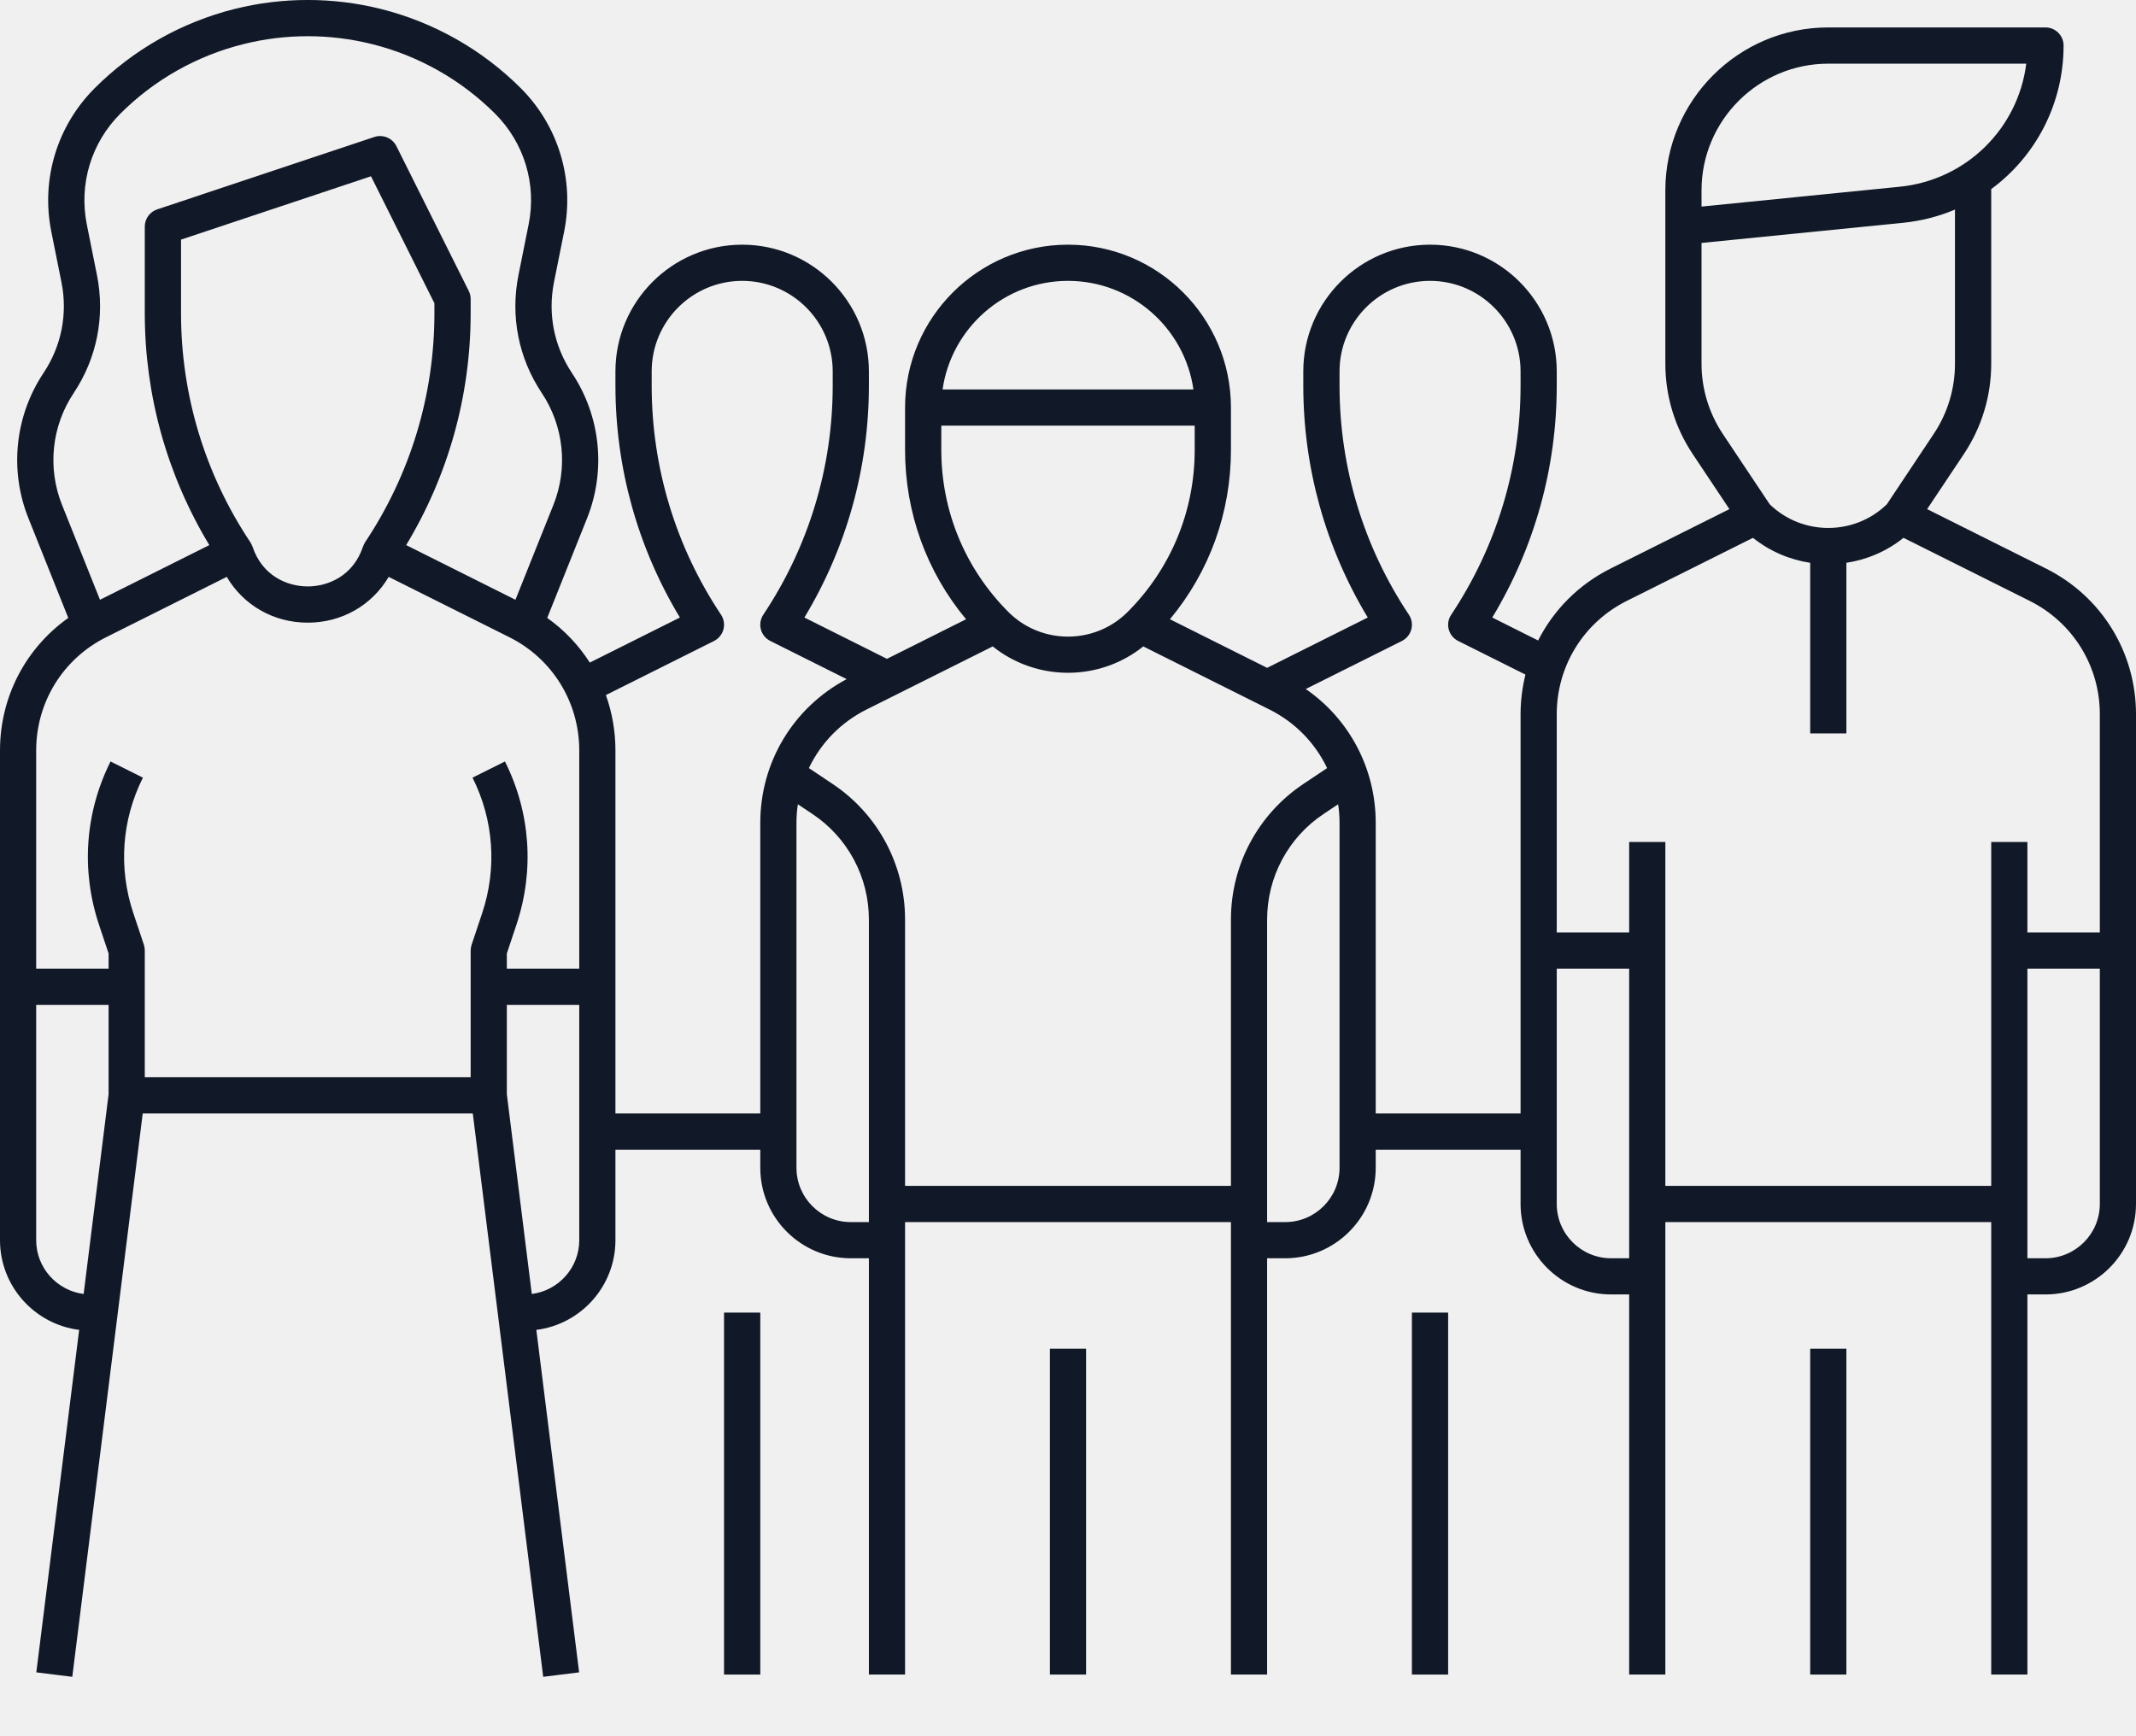
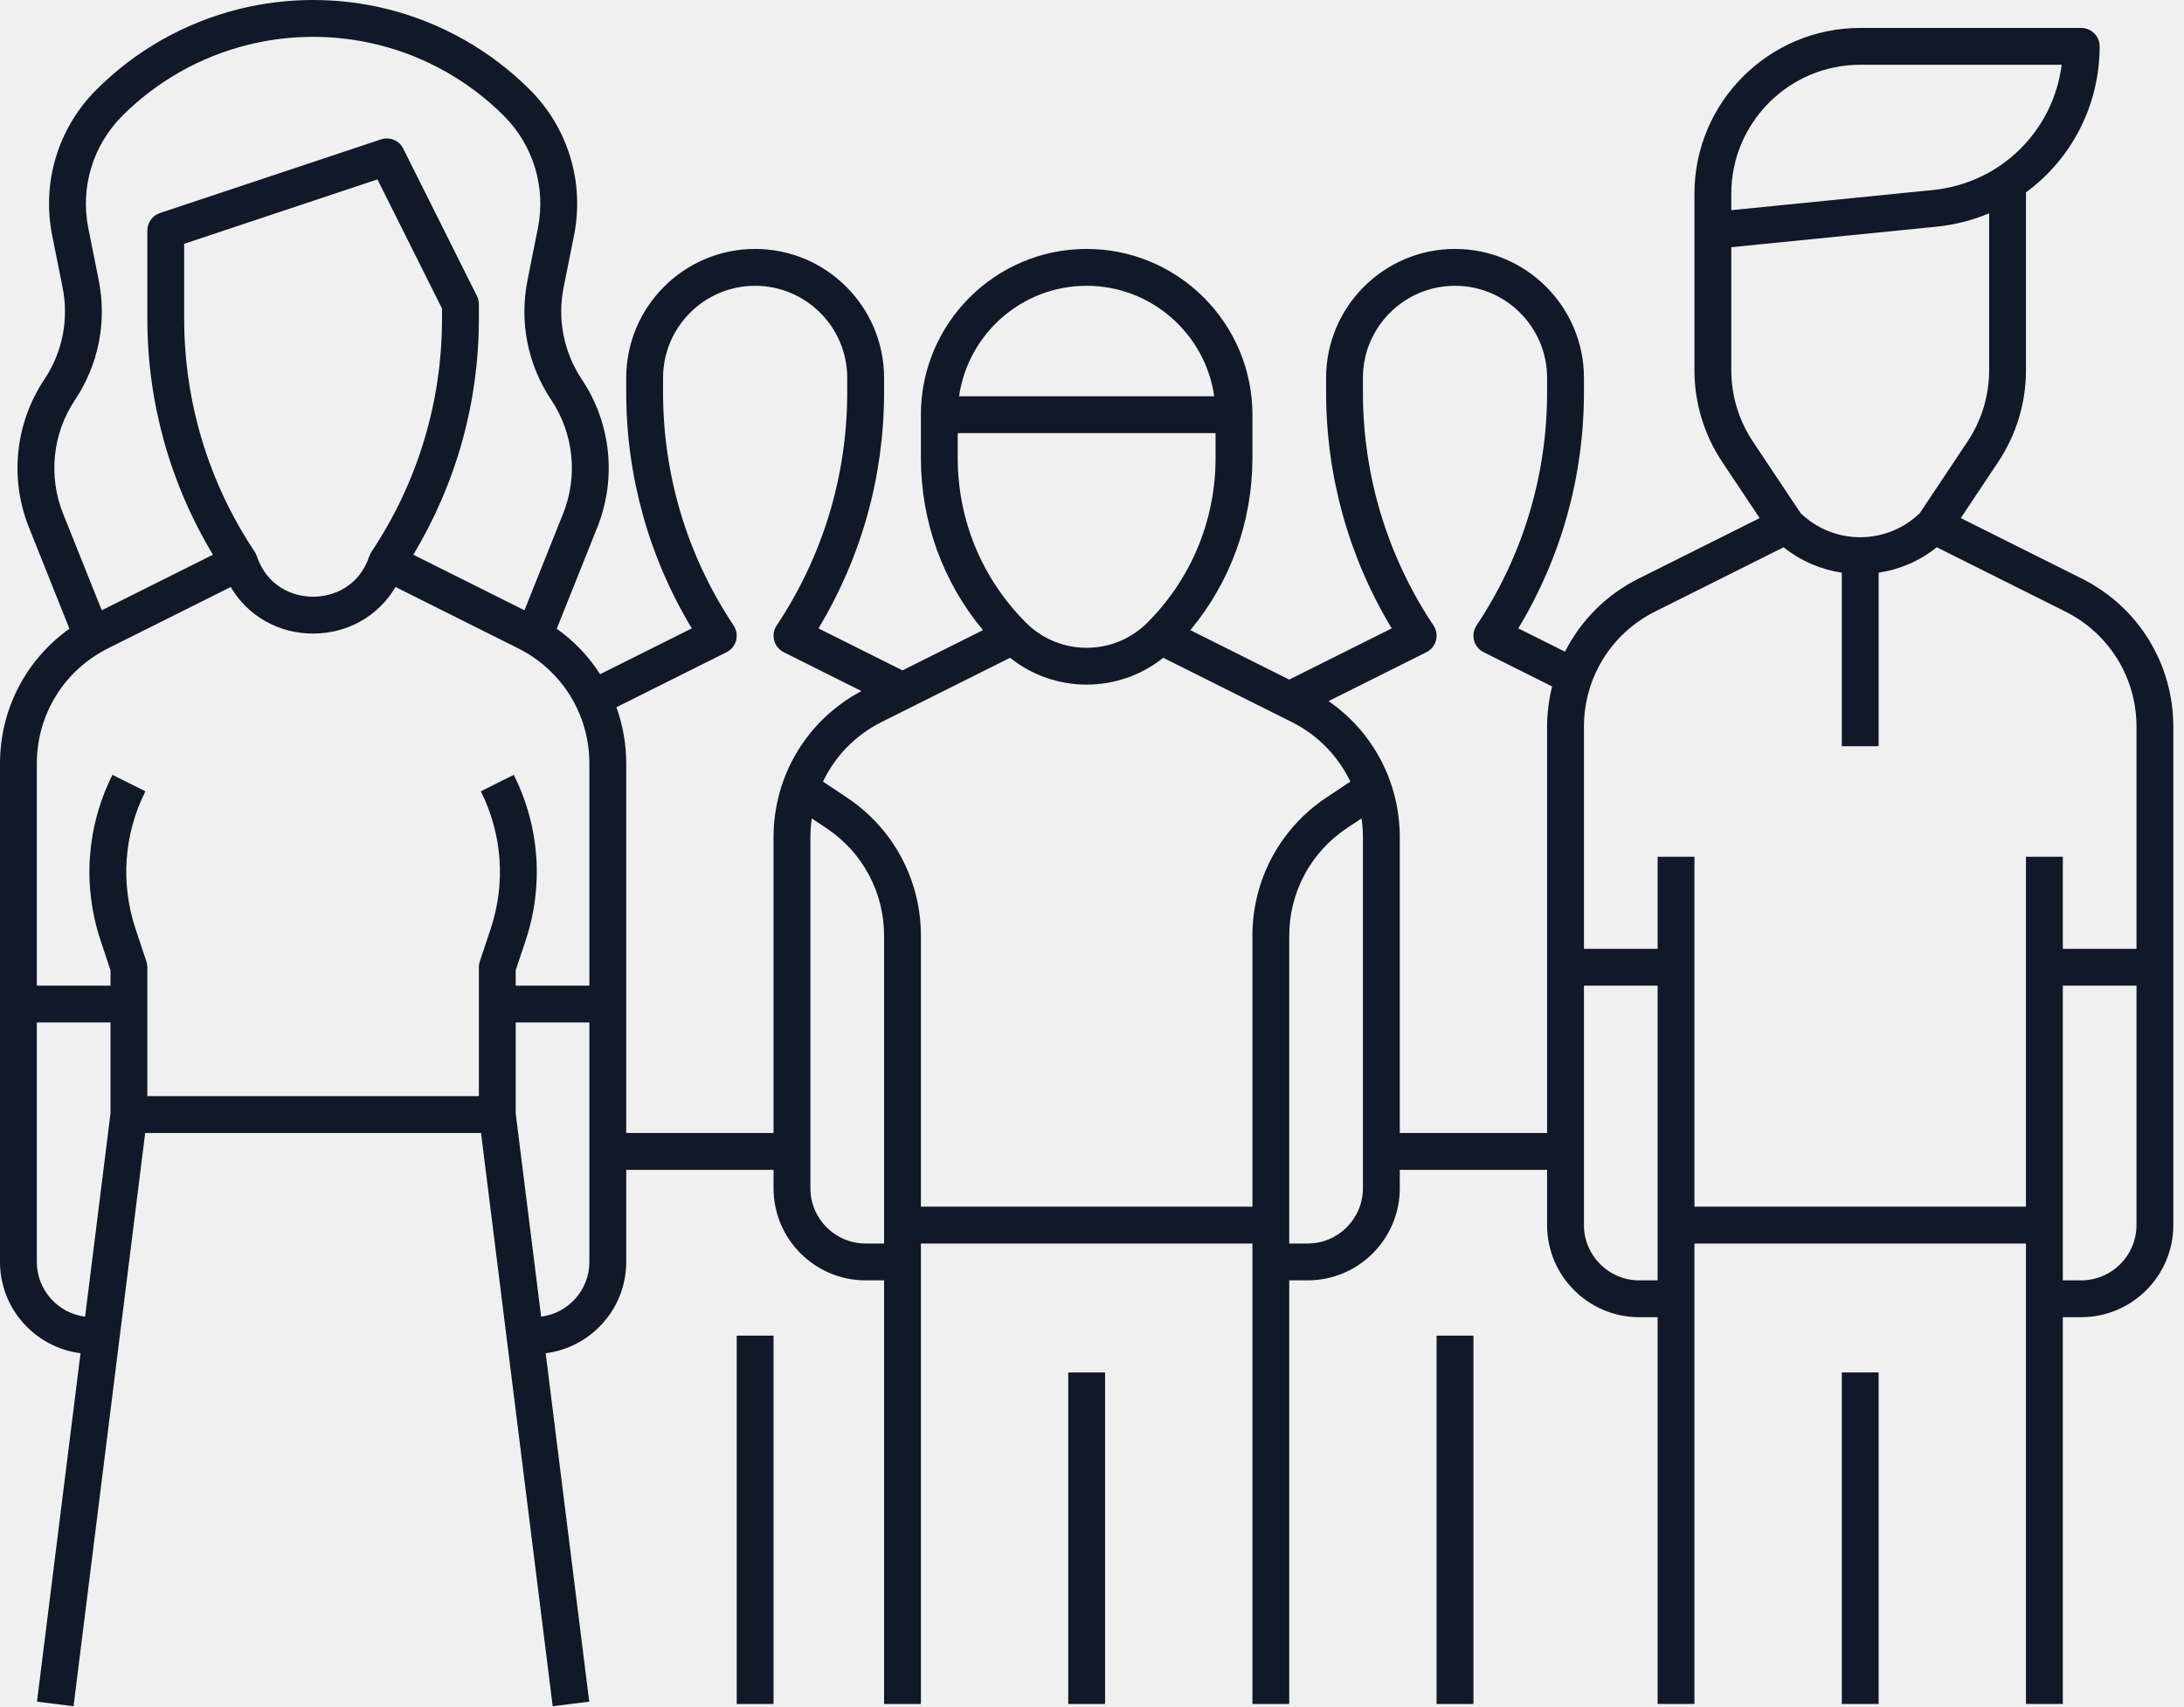
- <svg xmlns="http://www.w3.org/2000/svg" width="32" height="26" viewBox="0 0 32 26" fill="none">
-   <mask id="path-1-inside-1_806_10118" fill="white">
-     <path d="M30.651 8.518L28.871 7.628L29.421 6.803C29.689 6.401 29.831 5.933 29.831 5.449V2.833C30.493 2.346 30.915 1.562 30.915 0.682C30.915 0.533 30.794 0.411 30.644 0.411H27.39C26.044 0.411 24.949 1.506 24.949 2.852V5.449C24.949 5.933 25.091 6.401 25.359 6.803L25.909 7.628L24.129 8.518C23.649 8.758 23.275 9.139 23.043 9.596L22.356 9.252C22.989 8.203 23.322 7.008 23.322 5.778V5.564C23.322 4.517 22.471 3.666 21.424 3.666C20.377 3.666 19.525 4.517 19.525 5.564V5.778C19.525 7.008 19.858 8.203 20.491 9.252L18.983 10.006L17.527 9.278C18.119 8.567 18.441 7.679 18.441 6.742V6.106C18.441 4.76 17.346 3.666 16 3.666C14.654 3.666 13.559 4.76 13.559 6.106V6.742C13.559 7.679 13.881 8.567 14.473 9.278L13.288 9.871L12.051 9.252C12.684 8.203 13.017 7.008 13.017 5.778V5.564C13.017 4.517 12.165 3.666 11.119 3.666C10.072 3.666 9.22 4.517 9.22 5.564V5.778C9.22 7.008 9.553 8.203 10.186 9.252L8.836 9.927C8.67 9.668 8.455 9.44 8.198 9.258L8.795 7.765C9.082 7.046 8.997 6.232 8.568 5.588C8.3 5.186 8.205 4.704 8.299 4.23L8.452 3.467C8.608 2.686 8.365 1.885 7.803 1.322C7.224 0.743 6.499 0.333 5.705 0.134C4.989 -0.045 4.232 -0.045 3.515 0.134C2.722 0.333 1.996 0.743 1.418 1.322C0.855 1.885 0.612 2.686 0.768 3.467L0.921 4.23C1.016 4.704 0.92 5.186 0.652 5.588C0.223 6.232 0.138 7.046 0.426 7.765L1.023 9.258C0.384 9.711 0 10.442 0 11.244V18.581C0 19.271 0.518 19.841 1.186 19.925L0.544 25.056L1.083 25.123L2.138 16.683H7.083L8.138 25.123L8.676 25.056L8.035 19.925C8.702 19.841 9.22 19.271 9.22 18.581V17.225H11.39V17.496C11.39 18.244 11.998 18.852 12.746 18.852H13.017V25.089H13.559V18.31H18.441V25.089H18.983V18.852H19.254C20.002 18.852 20.61 18.244 20.61 17.496V17.225H22.78V18.038C22.78 18.786 23.388 19.394 24.136 19.394H24.407V25.089H24.949V18.31H29.831V25.089H30.373V19.394H30.644C31.392 19.394 32 18.786 32 18.038V10.701C32 9.771 31.483 8.934 30.651 8.518ZM25.491 2.852C25.491 1.805 26.343 0.954 27.39 0.954H30.356C30.233 1.926 29.458 2.698 28.458 2.798L25.491 3.095V2.852ZM25.81 6.502C25.602 6.189 25.491 5.825 25.491 5.449V3.64L28.512 3.338C28.786 3.31 29.047 3.242 29.288 3.14V5.449C29.288 5.825 29.178 6.189 28.969 6.502L28.267 7.556C27.779 8.028 27.001 8.028 26.513 7.556L25.81 6.502ZM16 4.208C16.955 4.208 17.747 4.916 17.879 5.835H14.121C14.253 4.916 15.045 4.208 16 4.208ZM14.102 6.742V6.377H17.898V6.742C17.898 7.658 17.541 8.52 16.893 9.169C16.401 9.661 15.599 9.661 15.107 9.169C14.459 8.52 14.102 7.658 14.102 6.742ZM1.104 5.889C1.452 5.366 1.576 4.739 1.453 4.124L1.3 3.36C1.18 2.758 1.367 2.14 1.801 1.705C2.31 1.196 2.948 0.835 3.647 0.661C4.277 0.503 4.943 0.503 5.574 0.661C6.272 0.835 6.91 1.196 7.419 1.705C7.853 2.14 8.041 2.758 7.92 3.36L7.767 4.123C7.644 4.739 7.768 5.366 8.117 5.889C8.447 6.384 8.512 7.011 8.291 7.564L7.722 8.986L6.085 8.167C6.718 7.118 7.051 5.924 7.051 4.693V4.479C7.051 4.437 7.041 4.395 7.022 4.358L5.938 2.188C5.877 2.068 5.737 2.01 5.609 2.052L2.355 3.137C2.244 3.174 2.169 3.278 2.169 3.394V4.693C2.169 5.924 2.503 7.118 3.136 8.167L1.498 8.986L0.929 7.564C0.708 7.011 0.773 6.384 1.104 5.889ZM5.469 8.125C5.456 8.146 5.446 8.168 5.439 8.19L5.438 8.19C5.291 8.63 4.914 8.786 4.61 8.786C4.306 8.786 3.929 8.63 3.783 8.19L3.782 8.19C3.774 8.168 3.765 8.146 3.751 8.125C3.071 7.105 2.712 5.919 2.712 4.693V3.59L5.558 2.641L6.508 4.543V4.693C6.508 5.919 6.149 7.105 5.469 8.125ZM1.592 9.546L3.397 8.643C3.647 9.067 4.097 9.329 4.61 9.329C5.124 9.329 5.573 9.067 5.823 8.643L7.629 9.546C8.276 9.869 8.678 10.52 8.678 11.244V14.513H7.593V14.286L7.738 13.851C8.008 13.04 7.947 12.173 7.565 11.409L7.079 11.651C7.397 12.286 7.448 13.006 7.224 13.68L7.065 14.156C7.056 14.184 7.051 14.213 7.051 14.242V16.14H2.169V14.242C2.169 14.213 2.165 14.184 2.156 14.156L1.997 13.68C1.772 13.006 1.823 12.286 2.141 11.651L1.656 11.409C1.274 12.173 1.212 13.04 1.482 13.851L1.627 14.286V14.513H0.542V11.244C0.542 10.52 0.944 9.869 1.592 9.546ZM1.253 19.387C0.853 19.336 0.542 18.994 0.542 18.581V15.055H1.627V16.394L1.253 19.387ZM7.967 19.387L7.593 16.394V15.055H8.678V18.581C8.678 18.994 8.367 19.336 7.967 19.387ZM9.22 16.683V11.244C9.22 10.955 9.17 10.675 9.077 10.414L10.698 9.603C10.767 9.568 10.818 9.505 10.838 9.43C10.858 9.355 10.845 9.275 10.802 9.21C10.122 8.19 9.763 7.003 9.763 5.778V5.564C9.763 4.816 10.371 4.208 11.119 4.208C11.866 4.208 12.475 4.816 12.475 5.564V5.778C12.475 7.003 12.115 8.19 11.435 9.21C11.392 9.275 11.379 9.355 11.399 9.43C11.419 9.505 11.47 9.568 11.54 9.603L12.684 10.175C11.885 10.6 11.39 11.419 11.39 12.328V16.683H9.22ZM12.746 18.31C12.297 18.31 11.932 17.945 11.932 17.496V12.328C11.932 12.234 11.939 12.141 11.953 12.05L12.172 12.196C12.701 12.549 13.017 13.14 13.017 13.776V18.31H12.746ZM13.559 17.767V13.776C13.559 12.958 13.153 12.199 12.473 11.745L12.118 11.508C12.296 11.135 12.594 10.824 12.982 10.63L14.872 9.685C15.201 9.948 15.6 10.08 16 10.08C16.4 10.08 16.799 9.948 17.128 9.685L19.018 10.63C19.406 10.824 19.704 11.135 19.882 11.508L19.527 11.745C18.847 12.199 18.441 12.958 18.441 13.776V17.767H13.559ZM20.068 17.496C20.068 17.945 19.703 18.31 19.254 18.31H18.983V13.776C18.983 13.14 19.299 12.549 19.828 12.196L20.047 12.05C20.061 12.141 20.068 12.234 20.068 12.328V17.496ZM20.61 16.683V12.328C20.61 11.516 20.216 10.775 19.562 10.323L21.003 9.603C21.072 9.568 21.123 9.505 21.143 9.43C21.163 9.355 21.15 9.275 21.107 9.21C20.427 8.19 20.068 7.003 20.068 5.778V5.564C20.068 4.816 20.676 4.208 21.424 4.208C22.171 4.208 22.78 4.816 22.78 5.564V5.778C22.78 7.003 22.42 8.19 21.741 9.21C21.697 9.275 21.684 9.355 21.704 9.43C21.724 9.505 21.775 9.568 21.845 9.603L22.853 10.107C22.806 10.299 22.78 10.498 22.78 10.701V16.683H20.61ZM24.136 18.852C23.687 18.852 23.322 18.487 23.322 18.038V14.513H24.407V18.852H24.136ZM24.949 17.767V12.615H24.407V13.971H23.322V10.701C23.322 9.978 23.724 9.327 24.371 9.003L26.262 8.058C26.516 8.261 26.812 8.386 27.119 8.432V10.988H27.661V8.432C27.967 8.386 28.264 8.261 28.517 8.058L30.408 9.003C31.055 9.327 31.458 9.978 31.458 10.701V13.971H30.373V12.615H29.831V17.767H24.949ZM30.644 18.852H30.373V14.513H31.458V18.038C31.458 18.487 31.093 18.852 30.644 18.852Z" />
-   </mask>
-   <path d="M30.651 8.518L28.871 7.628L29.421 6.803C29.689 6.401 29.831 5.933 29.831 5.449V2.833C30.493 2.346 30.915 1.562 30.915 0.682C30.915 0.533 30.794 0.411 30.644 0.411H27.39C26.044 0.411 24.949 1.506 24.949 2.852V5.449C24.949 5.933 25.091 6.401 25.359 6.803L25.909 7.628L24.129 8.518C23.649 8.758 23.275 9.139 23.043 9.596L22.356 9.252C22.989 8.203 23.322 7.008 23.322 5.778V5.564C23.322 4.517 22.471 3.666 21.424 3.666C20.377 3.666 19.525 4.517 19.525 5.564V5.778C19.525 7.008 19.858 8.203 20.491 9.252L18.983 10.006L17.527 9.278C18.119 8.567 18.441 7.679 18.441 6.742V6.106C18.441 4.76 17.346 3.666 16 3.666C14.654 3.666 13.559 4.76 13.559 6.106V6.742C13.559 7.679 13.881 8.567 14.473 9.278L13.288 9.871L12.051 9.252C12.684 8.203 13.017 7.008 13.017 5.778V5.564C13.017 4.517 12.165 3.666 11.119 3.666C10.072 3.666 9.22 4.517 9.22 5.564V5.778C9.22 7.008 9.553 8.203 10.186 9.252L8.836 9.927C8.67 9.668 8.455 9.44 8.198 9.258L8.795 7.765C9.082 7.046 8.997 6.232 8.568 5.588C8.3 5.186 8.205 4.704 8.299 4.23L8.452 3.467C8.608 2.686 8.365 1.885 7.803 1.322C7.224 0.743 6.499 0.333 5.705 0.134C4.989 -0.045 4.232 -0.045 3.515 0.134C2.722 0.333 1.996 0.743 1.418 1.322C0.855 1.885 0.612 2.686 0.768 3.467L0.921 4.23C1.016 4.704 0.92 5.186 0.652 5.588C0.223 6.232 0.138 7.046 0.426 7.765L1.023 9.258C0.384 9.711 0 10.442 0 11.244V18.581C0 19.271 0.518 19.841 1.186 19.925L0.544 25.056L1.083 25.123L2.138 16.683H7.083L8.138 25.123L8.676 25.056L8.035 19.925C8.702 19.841 9.22 19.271 9.22 18.581V17.225H11.39V17.496C11.39 18.244 11.998 18.852 12.746 18.852H13.017V25.089H13.559V18.31H18.441V25.089H18.983V18.852H19.254C20.002 18.852 20.61 18.244 20.61 17.496V17.225H22.78V18.038C22.78 18.786 23.388 19.394 24.136 19.394H24.407V25.089H24.949V18.31H29.831V25.089H30.373V19.394H30.644C31.392 19.394 32 18.786 32 18.038V10.701C32 9.771 31.483 8.934 30.651 8.518ZM25.491 2.852C25.491 1.805 26.343 0.954 27.39 0.954H30.356C30.233 1.926 29.458 2.698 28.458 2.798L25.491 3.095V2.852ZM25.81 6.502C25.602 6.189 25.491 5.825 25.491 5.449V3.64L28.512 3.338C28.786 3.31 29.047 3.242 29.288 3.14V5.449C29.288 5.825 29.178 6.189 28.969 6.502L28.267 7.556C27.779 8.028 27.001 8.028 26.513 7.556L25.81 6.502ZM16 4.208C16.955 4.208 17.747 4.916 17.879 5.835H14.121C14.253 4.916 15.045 4.208 16 4.208ZM14.102 6.742V6.377H17.898V6.742C17.898 7.658 17.541 8.52 16.893 9.169C16.401 9.661 15.599 9.661 15.107 9.169C14.459 8.52 14.102 7.658 14.102 6.742ZM1.104 5.889C1.452 5.366 1.576 4.739 1.453 4.124L1.3 3.36C1.18 2.758 1.367 2.14 1.801 1.705C2.31 1.196 2.948 0.835 3.647 0.661C4.277 0.503 4.943 0.503 5.574 0.661C6.272 0.835 6.91 1.196 7.419 1.705C7.853 2.14 8.041 2.758 7.92 3.36L7.767 4.123C7.644 4.739 7.768 5.366 8.117 5.889C8.447 6.384 8.512 7.011 8.291 7.564L7.722 8.986L6.085 8.167C6.718 7.118 7.051 5.924 7.051 4.693V4.479C7.051 4.437 7.041 4.395 7.022 4.358L5.938 2.188C5.877 2.068 5.737 2.01 5.609 2.052L2.355 3.137C2.244 3.174 2.169 3.278 2.169 3.394V4.693C2.169 5.924 2.503 7.118 3.136 8.167L1.498 8.986L0.929 7.564C0.708 7.011 0.773 6.384 1.104 5.889ZM5.469 8.125C5.456 8.146 5.446 8.168 5.439 8.19L5.438 8.19C5.291 8.63 4.914 8.786 4.61 8.786C4.306 8.786 3.929 8.63 3.783 8.19L3.782 8.19C3.774 8.168 3.765 8.146 3.751 8.125C3.071 7.105 2.712 5.919 2.712 4.693V3.59L5.558 2.641L6.508 4.543V4.693C6.508 5.919 6.149 7.105 5.469 8.125ZM1.592 9.546L3.397 8.643C3.647 9.067 4.097 9.329 4.61 9.329C5.124 9.329 5.573 9.067 5.823 8.643L7.629 9.546C8.276 9.869 8.678 10.52 8.678 11.244V14.513H7.593V14.286L7.738 13.851C8.008 13.04 7.947 12.173 7.565 11.409L7.079 11.651C7.397 12.286 7.448 13.006 7.224 13.68L7.065 14.156C7.056 14.184 7.051 14.213 7.051 14.242V16.14H2.169V14.242C2.169 14.213 2.165 14.184 2.156 14.156L1.997 13.68C1.772 13.006 1.823 12.286 2.141 11.651L1.656 11.409C1.274 12.173 1.212 13.04 1.482 13.851L1.627 14.286V14.513H0.542V11.244C0.542 10.52 0.944 9.869 1.592 9.546ZM1.253 19.387C0.853 19.336 0.542 18.994 0.542 18.581V15.055H1.627V16.394L1.253 19.387ZM7.967 19.387L7.593 16.394V15.055H8.678V18.581C8.678 18.994 8.367 19.336 7.967 19.387ZM9.22 16.683V11.244C9.22 10.955 9.17 10.675 9.077 10.414L10.698 9.603C10.767 9.568 10.818 9.505 10.838 9.43C10.858 9.355 10.845 9.275 10.802 9.21C10.122 8.19 9.763 7.003 9.763 5.778V5.564C9.763 4.816 10.371 4.208 11.119 4.208C11.866 4.208 12.475 4.816 12.475 5.564V5.778C12.475 7.003 12.115 8.19 11.435 9.21C11.392 9.275 11.379 9.355 11.399 9.43C11.419 9.505 11.47 9.568 11.54 9.603L12.684 10.175C11.885 10.6 11.39 11.419 11.39 12.328V16.683H9.22ZM12.746 18.31C12.297 18.31 11.932 17.945 11.932 17.496V12.328C11.932 12.234 11.939 12.141 11.953 12.05L12.172 12.196C12.701 12.549 13.017 13.14 13.017 13.776V18.31H12.746ZM13.559 17.767V13.776C13.559 12.958 13.153 12.199 12.473 11.745L12.118 11.508C12.296 11.135 12.594 10.824 12.982 10.63L14.872 9.685C15.201 9.948 15.6 10.08 16 10.08C16.4 10.08 16.799 9.948 17.128 9.685L19.018 10.63C19.406 10.824 19.704 11.135 19.882 11.508L19.527 11.745C18.847 12.199 18.441 12.958 18.441 13.776V17.767H13.559ZM20.068 17.496C20.068 17.945 19.703 18.31 19.254 18.31H18.983V13.776C18.983 13.14 19.299 12.549 19.828 12.196L20.047 12.05C20.061 12.141 20.068 12.234 20.068 12.328V17.496ZM20.61 16.683V12.328C20.61 11.516 20.216 10.775 19.562 10.323L21.003 9.603C21.072 9.568 21.123 9.505 21.143 9.43C21.163 9.355 21.15 9.275 21.107 9.21C20.427 8.19 20.068 7.003 20.068 5.778V5.564C20.068 4.816 20.676 4.208 21.424 4.208C22.171 4.208 22.78 4.816 22.78 5.564V5.778C22.78 7.003 22.42 8.19 21.741 9.21C21.697 9.275 21.684 9.355 21.704 9.43C21.724 9.505 21.775 9.568 21.845 9.603L22.853 10.107C22.806 10.299 22.78 10.498 22.78 10.701V16.683H20.61ZM24.136 18.852C23.687 18.852 23.322 18.487 23.322 18.038V14.513H24.407V18.852H24.136ZM24.949 17.767V12.615H24.407V13.971H23.322V10.701C23.322 9.978 23.724 9.327 24.371 9.003L26.262 8.058C26.516 8.261 26.812 8.386 27.119 8.432V10.988H27.661V8.432C27.967 8.386 28.264 8.261 28.517 8.058L30.408 9.003C31.055 9.327 31.458 9.978 31.458 10.701V13.971H30.373V12.615H29.831V17.767H24.949ZM30.644 18.852H30.373V14.513H31.458V18.038C31.458 18.487 31.093 18.852 30.644 18.852Z" stroke="#111827" stroke-width="2" mask="url(#path-1-inside-1_806_10118)" />
-   <path d="M27.661 20.207H27.119V25.089H27.661V20.207Z" fill="#111827" />
-   <path d="M16.271 20.207H15.729V25.089H16.271V20.207Z" fill="#111827" />
-   <path d="M11.39 19.666H10.847V25.089H11.39V19.666Z" fill="#111827" />
-   <path d="M21.695 19.666H21.152V25.089H21.695V19.666Z" fill="#111827" />
+ <svg xmlns="http://www.w3.org/2000/svg" width="64" height="50" viewBox="0 0 64 50" fill="none">
+   <g id="Group">
+     <g id="Vector">
+       <mask id="path-1-inside-1_1466_15645" fill="white">
+         <path d="M61.002 16.953L57.459 15.182L58.553 13.54C59.087 12.739 59.369 11.807 59.369 10.845V5.638C60.687 4.669 61.528 3.11 61.528 1.358C61.528 1.06 61.286 0.819 60.988 0.819H54.512C51.833 0.819 49.654 2.998 49.654 5.676V10.845C49.654 11.807 49.936 12.739 50.47 13.54L51.565 15.182L48.022 16.953C47.066 17.431 46.321 18.188 45.861 19.098L44.493 18.414C45.753 16.326 46.416 13.948 46.416 11.499V11.073C46.416 8.99 44.721 7.295 42.638 7.295C40.555 7.295 38.86 8.99 38.86 11.073V11.499C38.86 13.948 39.523 16.326 40.783 18.414L37.78 19.915L34.882 18.466C36.06 17.049 36.701 15.283 36.701 13.417V12.153C36.701 9.474 34.522 7.295 31.843 7.295C29.165 7.295 26.986 9.474 26.986 12.153V13.417C26.986 15.283 27.627 17.049 28.805 18.466L26.446 19.645L23.984 18.414C25.244 16.326 25.907 13.948 25.907 11.499V11.073C25.907 8.99 24.212 7.295 22.128 7.295C20.045 7.295 18.351 8.99 18.351 11.073V11.499C18.351 13.948 19.013 16.326 20.273 18.414L17.586 19.757C17.256 19.241 16.827 18.788 16.315 18.425L17.503 15.454C18.076 14.023 17.907 12.403 17.052 11.121C16.519 10.321 16.329 9.361 16.517 8.418L16.821 6.899C17.132 5.347 16.649 3.751 15.529 2.631C14.377 1.479 12.934 0.662 11.354 0.267C9.929 -0.089 8.422 -0.089 6.996 0.267C5.416 0.662 3.973 1.479 2.822 2.631C1.702 3.751 1.219 5.347 1.529 6.899L1.833 8.418C2.022 9.361 1.832 10.321 1.298 11.121C0.444 12.403 0.275 14.023 0.847 15.454L2.035 18.425C0.765 19.327 0 20.782 0 22.377V36.98C0 38.353 1.032 39.487 2.36 39.655L1.084 49.866L2.155 50L4.254 33.202H14.096L16.196 50L17.267 49.866L15.99 39.655C17.319 39.487 18.351 38.353 18.351 36.98V34.281H22.668V34.821C22.668 36.309 23.879 37.52 25.367 37.52H25.907V49.933H26.986V36.44H36.701V49.933H37.78V37.52H38.32C39.808 37.52 41.019 36.309 41.019 34.821V34.281H45.336V35.9C45.336 37.388 46.547 38.599 48.035 38.599H48.575V49.933H49.654V36.44H59.369V49.933H60.449V38.599H60.988C62.476 38.599 63.687 37.388 63.687 35.9V21.298C63.687 19.446 62.658 17.781 61.002 16.953ZM50.734 5.676C50.734 3.593 52.428 1.898 54.512 1.898H60.415C60.171 3.833 58.629 5.37 56.638 5.569L50.734 6.159V5.676ZM51.368 12.941C50.953 12.318 50.734 11.594 50.734 10.845V7.244L56.746 6.643C57.291 6.588 57.809 6.452 58.29 6.25V10.845C58.29 11.594 58.07 12.318 57.655 12.941L56.257 15.038C55.285 15.978 53.738 15.978 52.766 15.038L51.368 12.941ZM31.843 8.375C33.743 8.375 35.32 9.785 35.582 11.613H28.105C28.367 9.785 29.944 8.375 31.843 8.375ZM28.065 13.417V12.692H35.621V13.417C35.621 15.242 34.911 16.957 33.621 18.248C32.641 19.228 31.046 19.228 30.066 18.248C28.776 16.957 28.065 15.242 28.065 13.417ZM2.197 11.72C2.89 10.68 3.137 9.432 2.892 8.207L2.588 6.688C2.348 5.489 2.721 4.258 3.585 3.394C4.598 2.381 5.868 1.662 7.258 1.315C8.512 1.001 9.838 1.001 11.093 1.315C12.482 1.662 13.752 2.381 14.765 3.394C15.63 4.258 16.002 5.489 15.762 6.688L15.459 8.207C15.214 9.432 15.46 10.68 16.154 11.72C16.812 12.706 16.941 13.953 16.501 15.053L15.369 17.884L12.11 16.255C13.37 14.167 14.033 11.79 14.033 9.34V8.914C14.033 8.831 14.013 8.748 13.976 8.673L11.817 4.355C11.697 4.115 11.418 4 11.164 4.085L4.687 6.243C4.466 6.317 4.318 6.523 4.318 6.755V9.34C4.318 11.79 4.981 14.167 6.241 16.255L2.982 17.884L1.849 15.053C1.409 13.953 1.539 12.706 2.197 11.72ZM10.885 16.171C10.858 16.211 10.839 16.255 10.824 16.3L10.822 16.3C10.53 17.175 9.78 17.487 9.175 17.487C8.57 17.487 7.82 17.175 7.528 16.3L7.526 16.3C7.511 16.255 7.492 16.211 7.465 16.171C6.112 14.142 5.397 11.779 5.397 9.34V7.144L11.061 5.257L12.953 9.042V9.34C12.953 11.779 12.238 14.142 10.885 16.171ZM3.168 18.998L6.761 17.202C7.259 18.046 8.153 18.566 9.175 18.566C10.197 18.566 11.091 18.046 11.59 17.202L15.182 18.998C16.471 19.642 17.271 20.937 17.271 22.377V28.884H15.112V28.432L15.401 27.567C15.938 25.953 15.816 24.227 15.055 22.706L14.09 23.188C14.721 24.452 14.823 25.885 14.377 27.225L14.06 28.174C14.042 28.229 14.033 28.286 14.033 28.344V32.122H4.318V28.344C4.318 28.286 4.308 28.229 4.29 28.174L3.974 27.225C3.527 25.885 3.629 24.452 4.261 23.188L3.295 22.706C2.535 24.227 2.412 25.953 2.95 27.567L3.238 28.432V28.884H1.079V22.377C1.079 20.937 1.88 19.642 3.168 18.998ZM2.494 38.584C1.698 38.483 1.079 37.803 1.079 36.98V29.963H3.238V32.628L2.494 38.584ZM15.857 38.584L15.112 32.628V29.963H17.271V36.98C17.271 37.803 16.653 38.483 15.857 38.584ZM18.351 33.202V22.377C18.351 21.802 18.251 21.245 18.064 20.725L21.291 19.112C21.429 19.043 21.531 18.918 21.571 18.768C21.61 18.618 21.584 18.459 21.498 18.33C20.145 16.3 19.43 13.938 19.43 11.499V11.073C19.43 9.585 20.64 8.375 22.128 8.375C23.617 8.375 24.827 9.585 24.827 11.073V11.499C24.827 13.938 24.112 16.3 22.759 18.33C22.673 18.459 22.647 18.618 22.686 18.768C22.726 18.918 22.828 19.043 22.966 19.112L25.244 20.251C23.653 21.097 22.668 22.726 22.668 24.536V33.202H18.351ZM25.367 36.44C24.474 36.44 23.748 35.714 23.748 34.821V24.536C23.748 24.349 23.762 24.164 23.788 23.983L24.224 24.273C25.278 24.976 25.907 26.151 25.907 27.417V36.44H25.367ZM26.986 35.361V27.417C26.986 25.789 26.177 24.278 24.823 23.375L24.117 22.904C24.471 22.162 25.066 21.542 25.836 21.157L29.599 19.276C30.253 19.799 31.048 20.062 31.843 20.062C32.639 20.062 33.434 19.799 34.088 19.276L37.851 21.157C38.621 21.542 39.215 22.162 39.57 22.904L38.864 23.375C37.51 24.278 36.701 25.789 36.701 27.417V35.361H26.986ZM39.939 34.821C39.939 35.714 39.213 36.44 38.32 36.44H37.78V27.417C37.78 26.151 38.409 24.976 39.463 24.273L39.899 23.983C39.925 24.164 39.939 24.349 39.939 24.536V34.821ZM41.019 33.202V24.536C41.019 22.919 40.234 21.445 38.932 20.546L41.8 19.112C41.938 19.043 42.04 18.918 42.08 18.768C42.12 18.618 42.093 18.459 42.008 18.33C40.654 16.3 39.939 13.938 39.939 11.499V11.073C39.939 9.585 41.15 8.375 42.638 8.375C44.126 8.375 45.336 9.585 45.336 11.073V11.499C45.336 13.938 44.621 16.3 43.268 18.33C43.182 18.459 43.156 18.618 43.196 18.768C43.235 18.918 43.337 19.043 43.476 19.112L45.483 20.116C45.389 20.497 45.336 20.892 45.336 21.298V33.202H41.019ZM48.035 37.52C47.142 37.52 46.416 36.793 46.416 35.9V28.884H48.575V37.52H48.035ZM49.654 35.361V25.106H48.575V27.805H46.416V21.298C46.416 19.858 47.216 18.563 48.504 17.919L52.267 16.037C52.773 16.442 53.362 16.691 53.972 16.782V21.868H55.051V16.782C55.661 16.691 56.251 16.442 56.756 16.037L60.519 17.919C61.807 18.563 62.608 19.858 62.608 21.298V27.805H60.449V25.106H59.369V35.361H49.654ZM60.988 37.52H60.449V28.884H62.608V35.9C62.608 36.793 61.881 37.52 60.988 37.52Z" />
+       </mask>
+       <path d="M61.002 16.953L57.459 15.182L58.553 13.54C59.087 12.739 59.369 11.807 59.369 10.845V5.638C60.687 4.669 61.528 3.11 61.528 1.358C61.528 1.06 61.286 0.819 60.988 0.819H54.512C51.833 0.819 49.654 2.998 49.654 5.676V10.845C49.654 11.807 49.936 12.739 50.47 13.54L51.565 15.182L48.022 16.953C47.066 17.431 46.321 18.188 45.861 19.098L44.493 18.414C45.753 16.326 46.416 13.948 46.416 11.499V11.073C46.416 8.99 44.721 7.295 42.638 7.295C40.555 7.295 38.86 8.99 38.86 11.073V11.499C38.86 13.948 39.523 16.326 40.783 18.414L37.78 19.915L34.882 18.466C36.06 17.049 36.701 15.283 36.701 13.417V12.153C36.701 9.474 34.522 7.295 31.843 7.295C29.165 7.295 26.986 9.474 26.986 12.153V13.417C26.986 15.283 27.627 17.049 28.805 18.466L26.446 19.645L23.984 18.414C25.244 16.326 25.907 13.948 25.907 11.499V11.073C25.907 8.99 24.212 7.295 22.128 7.295C20.045 7.295 18.351 8.99 18.351 11.073V11.499C18.351 13.948 19.013 16.326 20.273 18.414L17.586 19.757C17.256 19.241 16.827 18.788 16.315 18.425L17.503 15.454C18.076 14.023 17.907 12.403 17.052 11.121C16.519 10.321 16.329 9.361 16.517 8.418L16.821 6.899C17.132 5.347 16.649 3.751 15.529 2.631C14.377 1.479 12.934 0.662 11.354 0.267C9.929 -0.089 8.422 -0.089 6.996 0.267C5.416 0.662 3.973 1.479 2.822 2.631C1.702 3.751 1.219 5.347 1.529 6.899L1.833 8.418C2.022 9.361 1.832 10.321 1.298 11.121C0.444 12.403 0.275 14.023 0.847 15.454L2.035 18.425C0.765 19.327 0 20.782 0 22.377V36.98C0 38.353 1.032 39.487 2.36 39.655L1.084 49.866L2.155 50L4.254 33.202H14.096L16.196 50L17.267 49.866L15.99 39.655C17.319 39.487 18.351 38.353 18.351 36.98V34.281H22.668V34.821C22.668 36.309 23.879 37.52 25.367 37.52H25.907V49.933H26.986V36.44H36.701V49.933H37.78V37.52H38.32C39.808 37.52 41.019 36.309 41.019 34.821V34.281H45.336V35.9C45.336 37.388 46.547 38.599 48.035 38.599H48.575V49.933H49.654V36.44H59.369V49.933H60.449V38.599H60.988C62.476 38.599 63.687 37.388 63.687 35.9V21.298C63.687 19.446 62.658 17.781 61.002 16.953ZM50.734 5.676C50.734 3.593 52.428 1.898 54.512 1.898H60.415C60.171 3.833 58.629 5.37 56.638 5.569L50.734 6.159V5.676ZM51.368 12.941C50.953 12.318 50.734 11.594 50.734 10.845V7.244L56.746 6.643C57.291 6.588 57.809 6.452 58.29 6.25V10.845C58.29 11.594 58.07 12.318 57.655 12.941L56.257 15.038C55.285 15.978 53.738 15.978 52.766 15.038L51.368 12.941ZM31.843 8.375C33.743 8.375 35.32 9.785 35.582 11.613H28.105C28.367 9.785 29.944 8.375 31.843 8.375ZM28.065 13.417V12.692H35.621V13.417C35.621 15.242 34.911 16.957 33.621 18.248C32.641 19.228 31.046 19.228 30.066 18.248C28.776 16.957 28.065 15.242 28.065 13.417ZM2.197 11.72C2.89 10.68 3.137 9.432 2.892 8.207L2.588 6.688C2.348 5.489 2.721 4.258 3.585 3.394C4.598 2.381 5.868 1.662 7.258 1.315C8.512 1.001 9.838 1.001 11.093 1.315C12.482 1.662 13.752 2.381 14.765 3.394C15.63 4.258 16.002 5.489 15.762 6.688L15.459 8.207C15.214 9.432 15.46 10.68 16.154 11.72C16.812 12.706 16.941 13.953 16.501 15.053L15.369 17.884L12.11 16.255C13.37 14.167 14.033 11.79 14.033 9.34V8.914C14.033 8.831 14.013 8.748 13.976 8.673L11.817 4.355C11.697 4.115 11.418 4 11.164 4.085L4.687 6.243C4.466 6.317 4.318 6.523 4.318 6.755V9.34C4.318 11.79 4.981 14.167 6.241 16.255L2.982 17.884L1.849 15.053C1.409 13.953 1.539 12.706 2.197 11.72ZM10.885 16.171C10.858 16.211 10.839 16.255 10.824 16.3L10.822 16.3C10.53 17.175 9.78 17.487 9.175 17.487C8.57 17.487 7.82 17.175 7.528 16.3L7.526 16.3C7.511 16.255 7.492 16.211 7.465 16.171C6.112 14.142 5.397 11.779 5.397 9.34V7.144L11.061 5.257L12.953 9.042V9.34C12.953 11.779 12.238 14.142 10.885 16.171ZM3.168 18.998L6.761 17.202C7.259 18.046 8.153 18.566 9.175 18.566C10.197 18.566 11.091 18.046 11.59 17.202L15.182 18.998C16.471 19.642 17.271 20.937 17.271 22.377V28.884H15.112V28.432L15.401 27.567C15.938 25.953 15.816 24.227 15.055 22.706L14.09 23.188C14.721 24.452 14.823 25.885 14.377 27.225L14.06 28.174C14.042 28.229 14.033 28.286 14.033 28.344V32.122H4.318V28.344C4.318 28.286 4.308 28.229 4.29 28.174L3.974 27.225C3.527 25.885 3.629 24.452 4.261 23.188L3.295 22.706C2.535 24.227 2.412 25.953 2.95 27.567L3.238 28.432V28.884H1.079V22.377C1.079 20.937 1.88 19.642 3.168 18.998ZM2.494 38.584C1.698 38.483 1.079 37.803 1.079 36.98V29.963H3.238V32.628L2.494 38.584ZM15.857 38.584L15.112 32.628V29.963H17.271V36.98C17.271 37.803 16.653 38.483 15.857 38.584ZM18.351 33.202V22.377C18.351 21.802 18.251 21.245 18.064 20.725L21.291 19.112C21.429 19.043 21.531 18.918 21.571 18.768C21.61 18.618 21.584 18.459 21.498 18.33C20.145 16.3 19.43 13.938 19.43 11.499V11.073C19.43 9.585 20.64 8.375 22.128 8.375C23.617 8.375 24.827 9.585 24.827 11.073V11.499C24.827 13.938 24.112 16.3 22.759 18.33C22.673 18.459 22.647 18.618 22.686 18.768C22.726 18.918 22.828 19.043 22.966 19.112L25.244 20.251C23.653 21.097 22.668 22.726 22.668 24.536V33.202H18.351ZM25.367 36.44C24.474 36.44 23.748 35.714 23.748 34.821V24.536C23.748 24.349 23.762 24.164 23.788 23.983L24.224 24.273C25.278 24.976 25.907 26.151 25.907 27.417V36.44H25.367ZM26.986 35.361V27.417C26.986 25.789 26.177 24.278 24.823 23.375L24.117 22.904C24.471 22.162 25.066 21.542 25.836 21.157L29.599 19.276C30.253 19.799 31.048 20.062 31.843 20.062C32.639 20.062 33.434 19.799 34.088 19.276L37.851 21.157C38.621 21.542 39.215 22.162 39.57 22.904L38.864 23.375C37.51 24.278 36.701 25.789 36.701 27.417V35.361H26.986ZM39.939 34.821C39.939 35.714 39.213 36.44 38.32 36.44H37.78V27.417C37.78 26.151 38.409 24.976 39.463 24.273L39.899 23.983C39.925 24.164 39.939 24.349 39.939 24.536V34.821ZM41.019 33.202V24.536C41.019 22.919 40.234 21.445 38.932 20.546L41.8 19.112C41.938 19.043 42.04 18.918 42.08 18.768C42.12 18.618 42.093 18.459 42.008 18.33C40.654 16.3 39.939 13.938 39.939 11.499V11.073C39.939 9.585 41.15 8.375 42.638 8.375C44.126 8.375 45.336 9.585 45.336 11.073V11.499C45.336 13.938 44.621 16.3 43.268 18.33C43.182 18.459 43.156 18.618 43.196 18.768C43.235 18.918 43.337 19.043 43.476 19.112L45.483 20.116C45.389 20.497 45.336 20.892 45.336 21.298V33.202H41.019ZM48.035 37.52C47.142 37.52 46.416 36.793 46.416 35.9V28.884H48.575V37.52H48.035ZM49.654 35.361V25.106H48.575V27.805H46.416V21.298C46.416 19.858 47.216 18.563 48.504 17.919L52.267 16.037C52.773 16.442 53.362 16.691 53.972 16.782V21.868H55.051V16.782C55.661 16.691 56.251 16.442 56.756 16.037L60.519 17.919C61.807 18.563 62.608 19.858 62.608 21.298V27.805H60.449V25.106H59.369V35.361H49.654ZM60.988 37.52H60.449V28.884H62.608V35.9C62.608 36.793 61.881 37.52 60.988 37.52Z" stroke="#111827" stroke-width="2" mask="url(#path-1-inside-1_1466_15645)" />
+     </g>
+     <path id="Vector_2" d="M55.051 40.219H53.972V49.934H55.051V40.219Z" fill="#111827" />
+     <path id="Vector_3" d="M32.383 40.219H31.304V49.934H32.383V40.219Z" fill="#111827" />
+     <path id="Vector_4" d="M22.668 39.14H21.589V49.934H22.668V39.14Z" fill="#111827" />
+     <path id="Vector_5" d="M43.178 39.14H42.098V49.934H43.178V39.14Z" fill="#111827" />
+   </g>
</svg>
